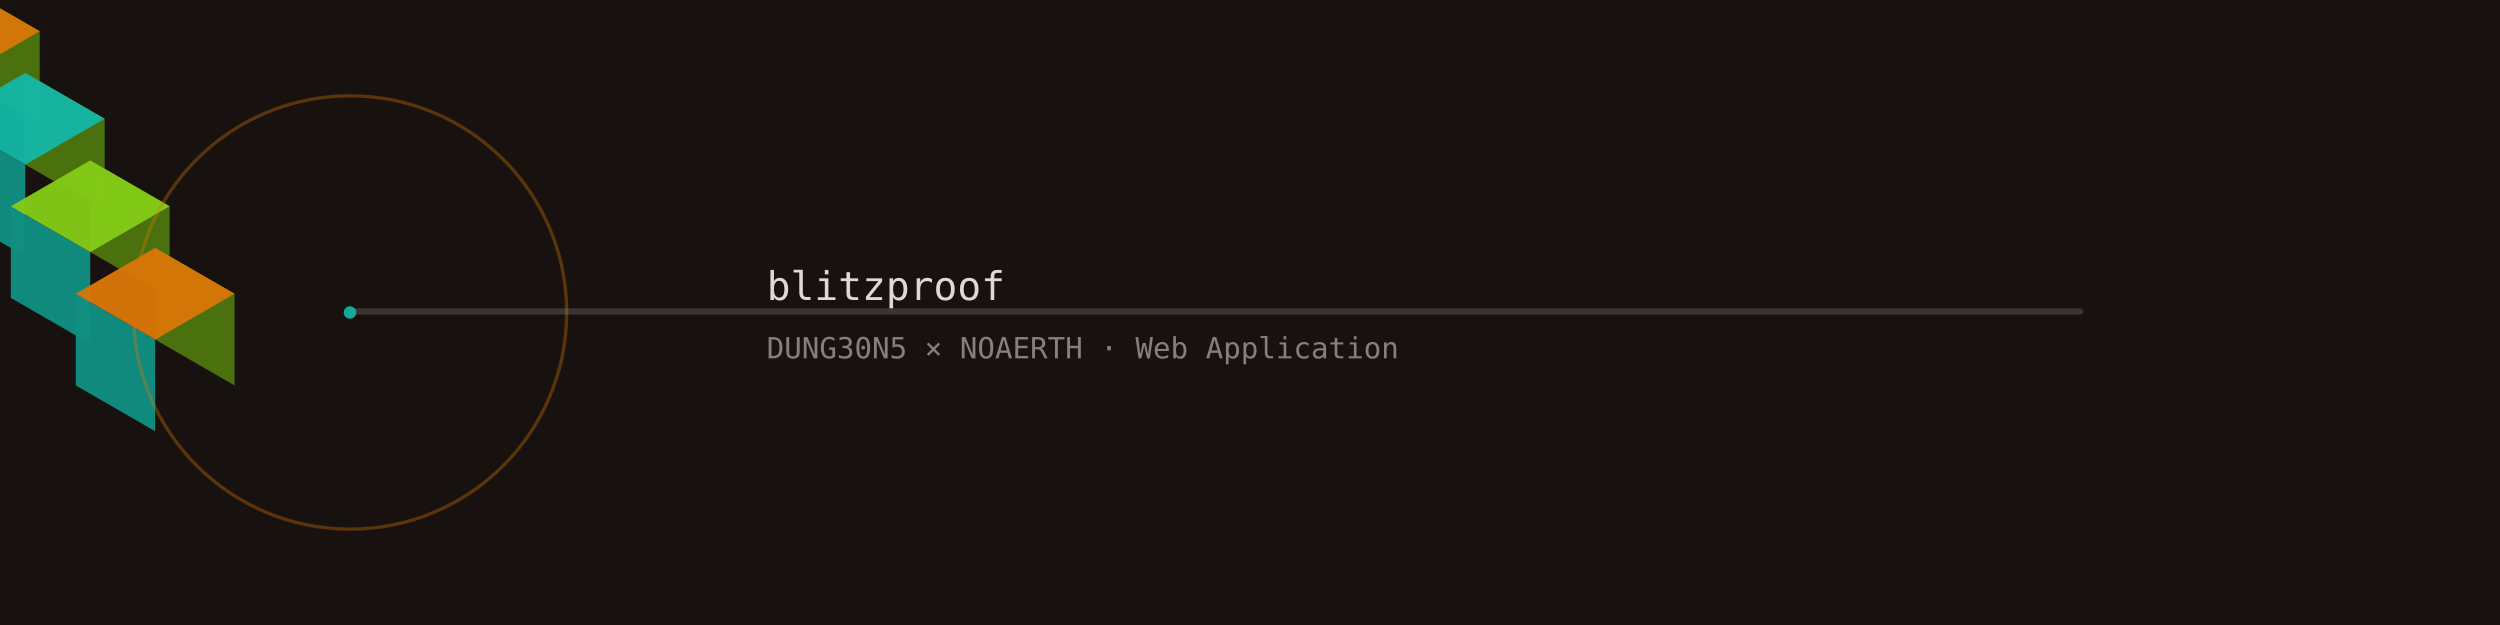
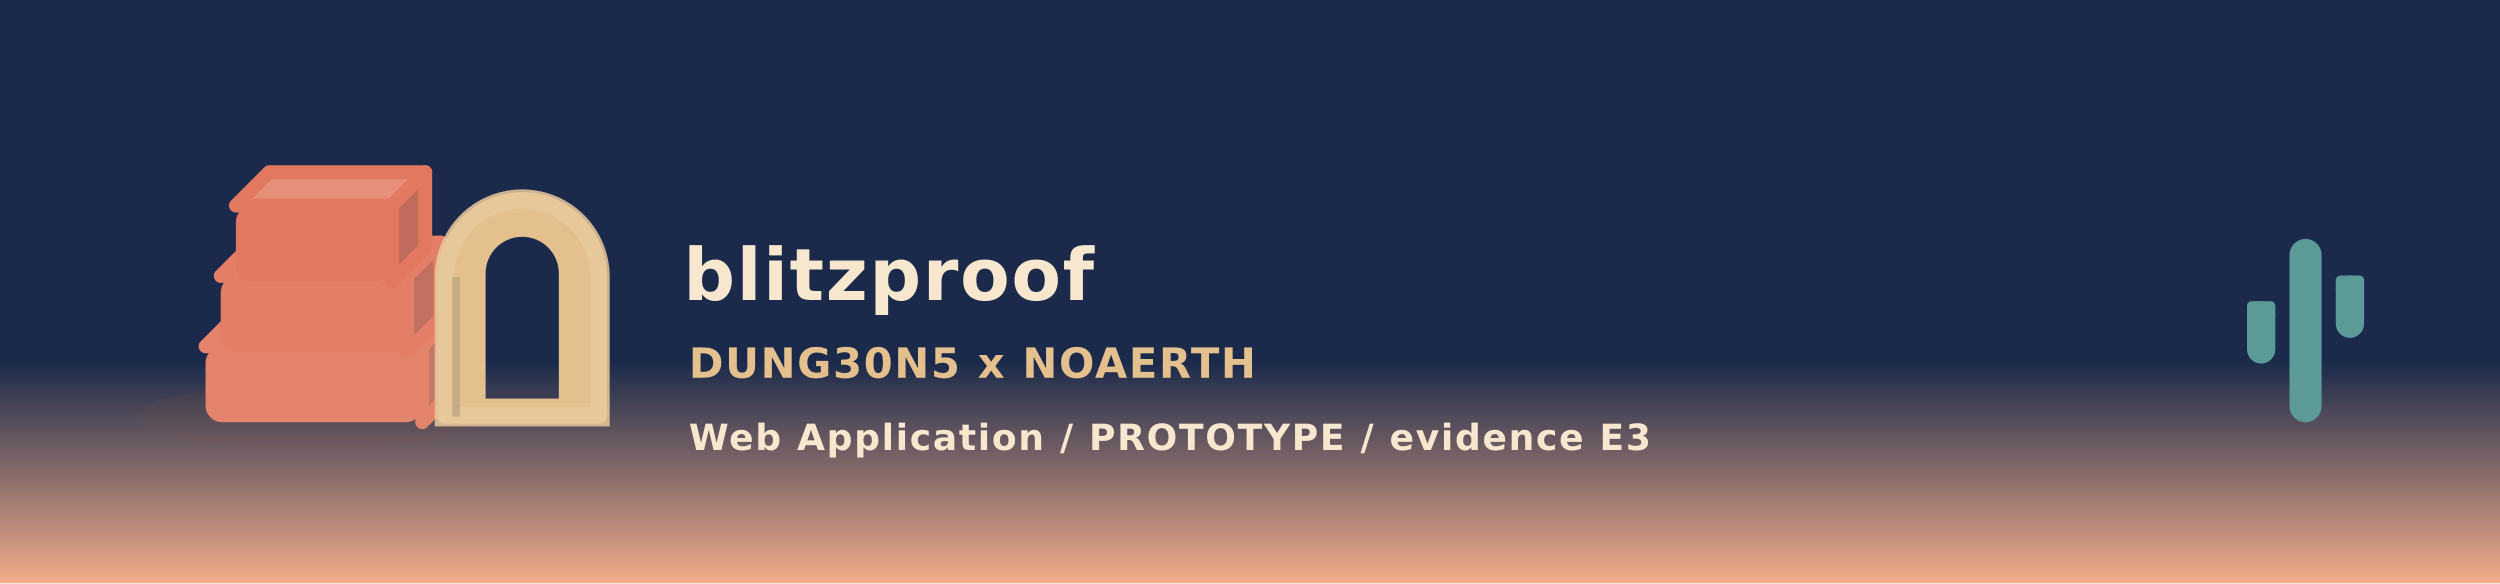
- <svg xmlns="http://www.w3.org/2000/svg" viewBox="0 0 1200 300" width="1200" height="300" role="img" aria-label="blitzproof identity object">
-   <rect width="1200" height="300" fill="#17110f" />
-   <defs>
-     <linearGradient id="gft" x1="0" y1="0" x2="1" y2="1">
-       <stop offset="0%" stop-color="#d97706" />
-       <stop offset="100%" stop-color="#14b8a6" />
-     </linearGradient>
-   </defs>
-   <rect x="168.00" y="148.00" width="832.00" height="3.00" rx="2.00" fill="rgba(246,239,233,0.160)" opacity="1.00" />
-   <polygon points="-19.05,37.00 19.05,59.00 19.05,15.00 -19.05,-7.00" fill="#4d760d" opacity="0.95" />
-   <polygon points="-57.16,59.00 -19.05,81.00 -19.05,37.00 -57.16,15.00" fill="#109081" opacity="0.95" />
-   <polygon points="-19.05,-7.00 19.05,15.00 -19.05,37.00 -57.16,15.00" fill="#d97706" opacity="0.95" />
-   <polygon points="12.12,79.00 50.23,101.00 50.23,57.00 12.12,35.00" fill="#4d760d" opacity="0.95" />
-   <polygon points="-25.98,101.00 12.12,123.00 12.12,79.00 -25.98,57.00" fill="#109081" opacity="0.95" />
-   <polygon points="12.12,35.00 50.23,57.00 12.12,79.00 -25.98,57.00" fill="#14b8a6" opacity="0.95" />
-   <polygon points="43.30,121.00 81.41,143.00 81.41,99.00 43.30,77.00" fill="#4d760d" opacity="0.95" />
-   <polygon points="5.20,143.00 43.30,165.00 43.30,121.00 5.20,99.00" fill="#109081" opacity="0.95" />
-   <polygon points="43.30,77.00 81.41,99.00 43.30,121.00 5.20,99.00" fill="#84cc16" opacity="0.95" />
-   <polygon points="74.48,163.00 112.58,185.00 112.58,141.00 74.48,119.00" fill="#4d760d" opacity="0.95" />
-   <polygon points="36.37,185.00 74.48,207.00 74.48,163.00 36.37,141.00" fill="#109081" opacity="0.95" />
-   <polygon points="74.48,119.00 112.58,141.00 74.48,163.00 36.37,141.00" fill="#d97706" opacity="0.95" />
+ <svg xmlns="http://www.w3.org/2000/svg" width="900" height="210" viewBox="0 0 900 210" role="img" aria-label="blitzproof - identity object">
+   <linearGradient id="skyf" x1="0" y1="0" x2="0" y2="1">
+     <stop offset="0" stop-color="#1b2a4a" />
+     <stop offset="0.62" stop-color="#1b2a4a" />
+     <stop offset="1" stop-color="#f3ad8a" />
+   </linearGradient>
+   <rect width="900" height="210" fill="url(#skyf)" />
+   <rect x="0" y="352" width="900" height="-142" fill="#e3c08d" />
+   <rect x="0" y="352" width="900" height="3" fill="#e6c596" />
+   <ellipse cx="112" cy="150" rx="62" ry="12" fill="rgba(138,90,68,0.11)" />
  <g>
-     <circle cx="168.00" cy="150.00" r="104.00" fill="none" stroke="rgba(217,119,6,0.350)" stroke-width="1.60" opacity="1.00" />
-     <animate attributeName="opacity" values="0.25;1.0;0.25" dur="18.8s" begin="0s" repeatCount="indefinite" />
+     <path d="M74,124.67 L152,124.67 L164,112.67 L86,112.67 Z" fill="#e99a82" stroke="#e5846c" stroke-width="5" stroke-linejoin="round" />
+     <path d="M152,124.67 L164,112.67 L164,140 L152,152 Z" fill="#c37566" stroke="#e5846c" stroke-width="5" stroke-linejoin="round" />
+     <rect x="74" y="124.67" width="78" height="27.33" rx="6" fill="#e5846c" />
+     <path d="M79.46,99.33 L146.54,99.33 L158.54,87.33 L91.46,87.33 Z" fill="#e8957d" stroke="#e47e66" stroke-width="5" stroke-linejoin="round" />
+     <path d="M146.54,99.33 L158.54,87.33 L158.54,114.67 L146.54,126.67 Z" fill="#c27061" stroke="#e47e66" stroke-width="5" stroke-linejoin="round" />
+     <rect x="79.46" y="99.33" width="67.08" height="27.33" rx="6" fill="#e47e66" />
+     <path d="M84.92,74 L141.08,74 L153.08,62 L96.92,62 Z" fill="#e79079" stroke="#e37861" stroke-width="5" stroke-linejoin="round" />
+     <path d="M141.08,74 L153.08,62 L153.08,89.33 L141.08,101.33 Z" fill="#c16b5d" stroke="#e37861" stroke-width="5" stroke-linejoin="round" />
+     <rect x="84.92" y="74" width="56.16" height="27.33" rx="6" fill="#e37861" />
+     <animate attributeName="opacity" values="0.72;1;0.72" dur="6s" begin="0s" repeatCount="indefinite" />
  </g>
-   <circle cx="168" cy="150" r="3" fill="rgba(20,184,166,0.900)">
-     <animate attributeName="opacity" values="0.35;0.95;0.35" dur="18.8s" begin="0s" repeatCount="indefinite" />
-   </circle>
-   <text x="368" y="144" font-family="ui-monospace,Menlo,monospace" font-size="19" fill="rgba(246,239,233,0.900)">blitzproof</text>
-   <text x="368" y="172" font-family="ui-monospace,Menlo,monospace" font-size="14" fill="rgba(246,239,233,0.500)">DUNG30N5 × NOAERTH · Web Application</text>
+   <path d="M160,150 L160,99.68 A28,28 0 0 1 216,99.68 L216,150 Z M172.32,146 L172.32,98.43 A15.68,15.68 0 0 1 203.68,98.43 L203.68,146 Z" fill="#e3c08d" fill-rule="evenodd" stroke="#e3c08d" stroke-width="5" stroke-linejoin="round" />
+   <path d="M160,150 L160,99.68 A28,28 0 0 1 216,99.68 L216,150 Z" fill="none" stroke="#e8c99d" stroke-width="7" stroke-linecap="round" opacity="0.85" />
+   <rect x="162.8" y="99.68" width="2.8" height="50.32" fill="#c7ab84" />
+   <text x="246" y="108" font-family="Verdana,DejaVu Sans,sans-serif" font-size="26" font-weight="700" letter-spacing="0.6" fill="#f6e7ce" text-anchor="start">blitzproof</text>
+   <text x="248" y="136" font-family="Verdana,DejaVu Sans,sans-serif" font-size="15" font-weight="700" letter-spacing="0.6" fill="#e3c08d" text-anchor="start">DUNG30N5 x NOAERTH</text>
+   <text x="248" y="162" font-family="Verdana,DejaVu Sans,sans-serif" font-size="13" font-weight="700" letter-spacing="0.6" fill="#f6e7ce" text-anchor="start">Web Application  /  PROTOTYPE  /  evidence E3</text>
+   <rect x="824.22" y="86" width="11.56" height="66" rx="5.78" fill="#5b9a97" />
+   <rect x="808.92" y="108.44" width="10.2" height="22.44" rx="5.1" fill="#5b9a97" />
+   <rect x="808.92" y="108.44" width="10.2" height="6.6" rx="1.7" fill="#5b9a97" />
+   <rect x="840.88" y="99.2" width="10.2" height="22.44" rx="5.1" fill="#5b9a97" />
+   <rect x="840.88" y="99.2" width="10.2" height="6.6" rx="1.7" fill="#5b9a97" />
</svg>
